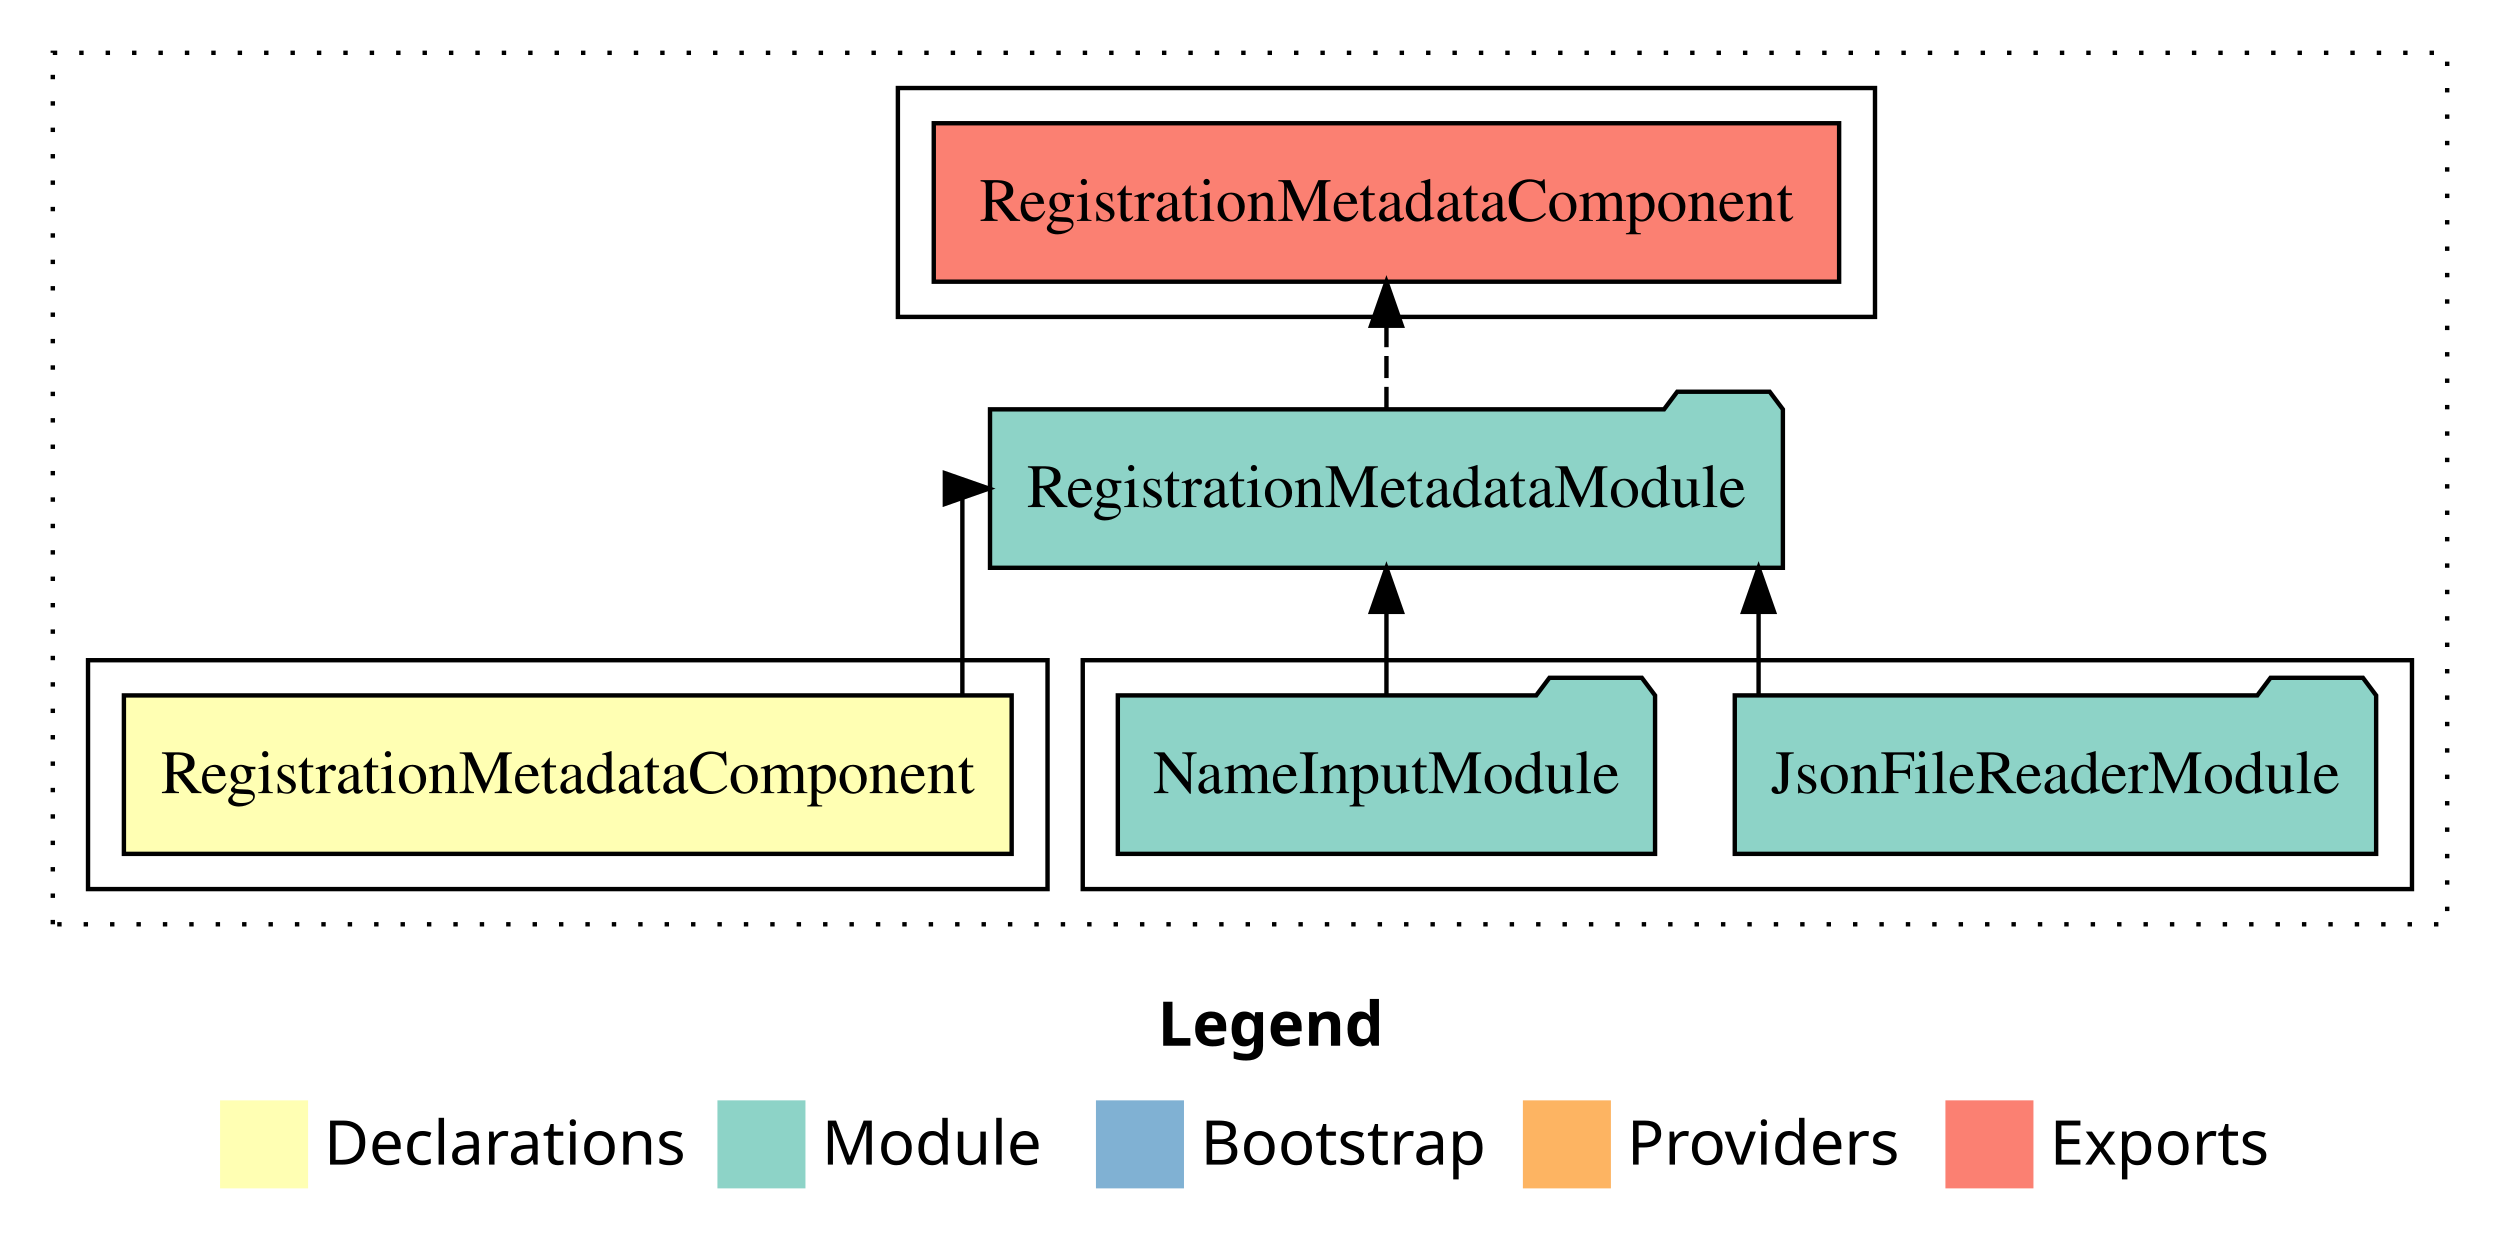
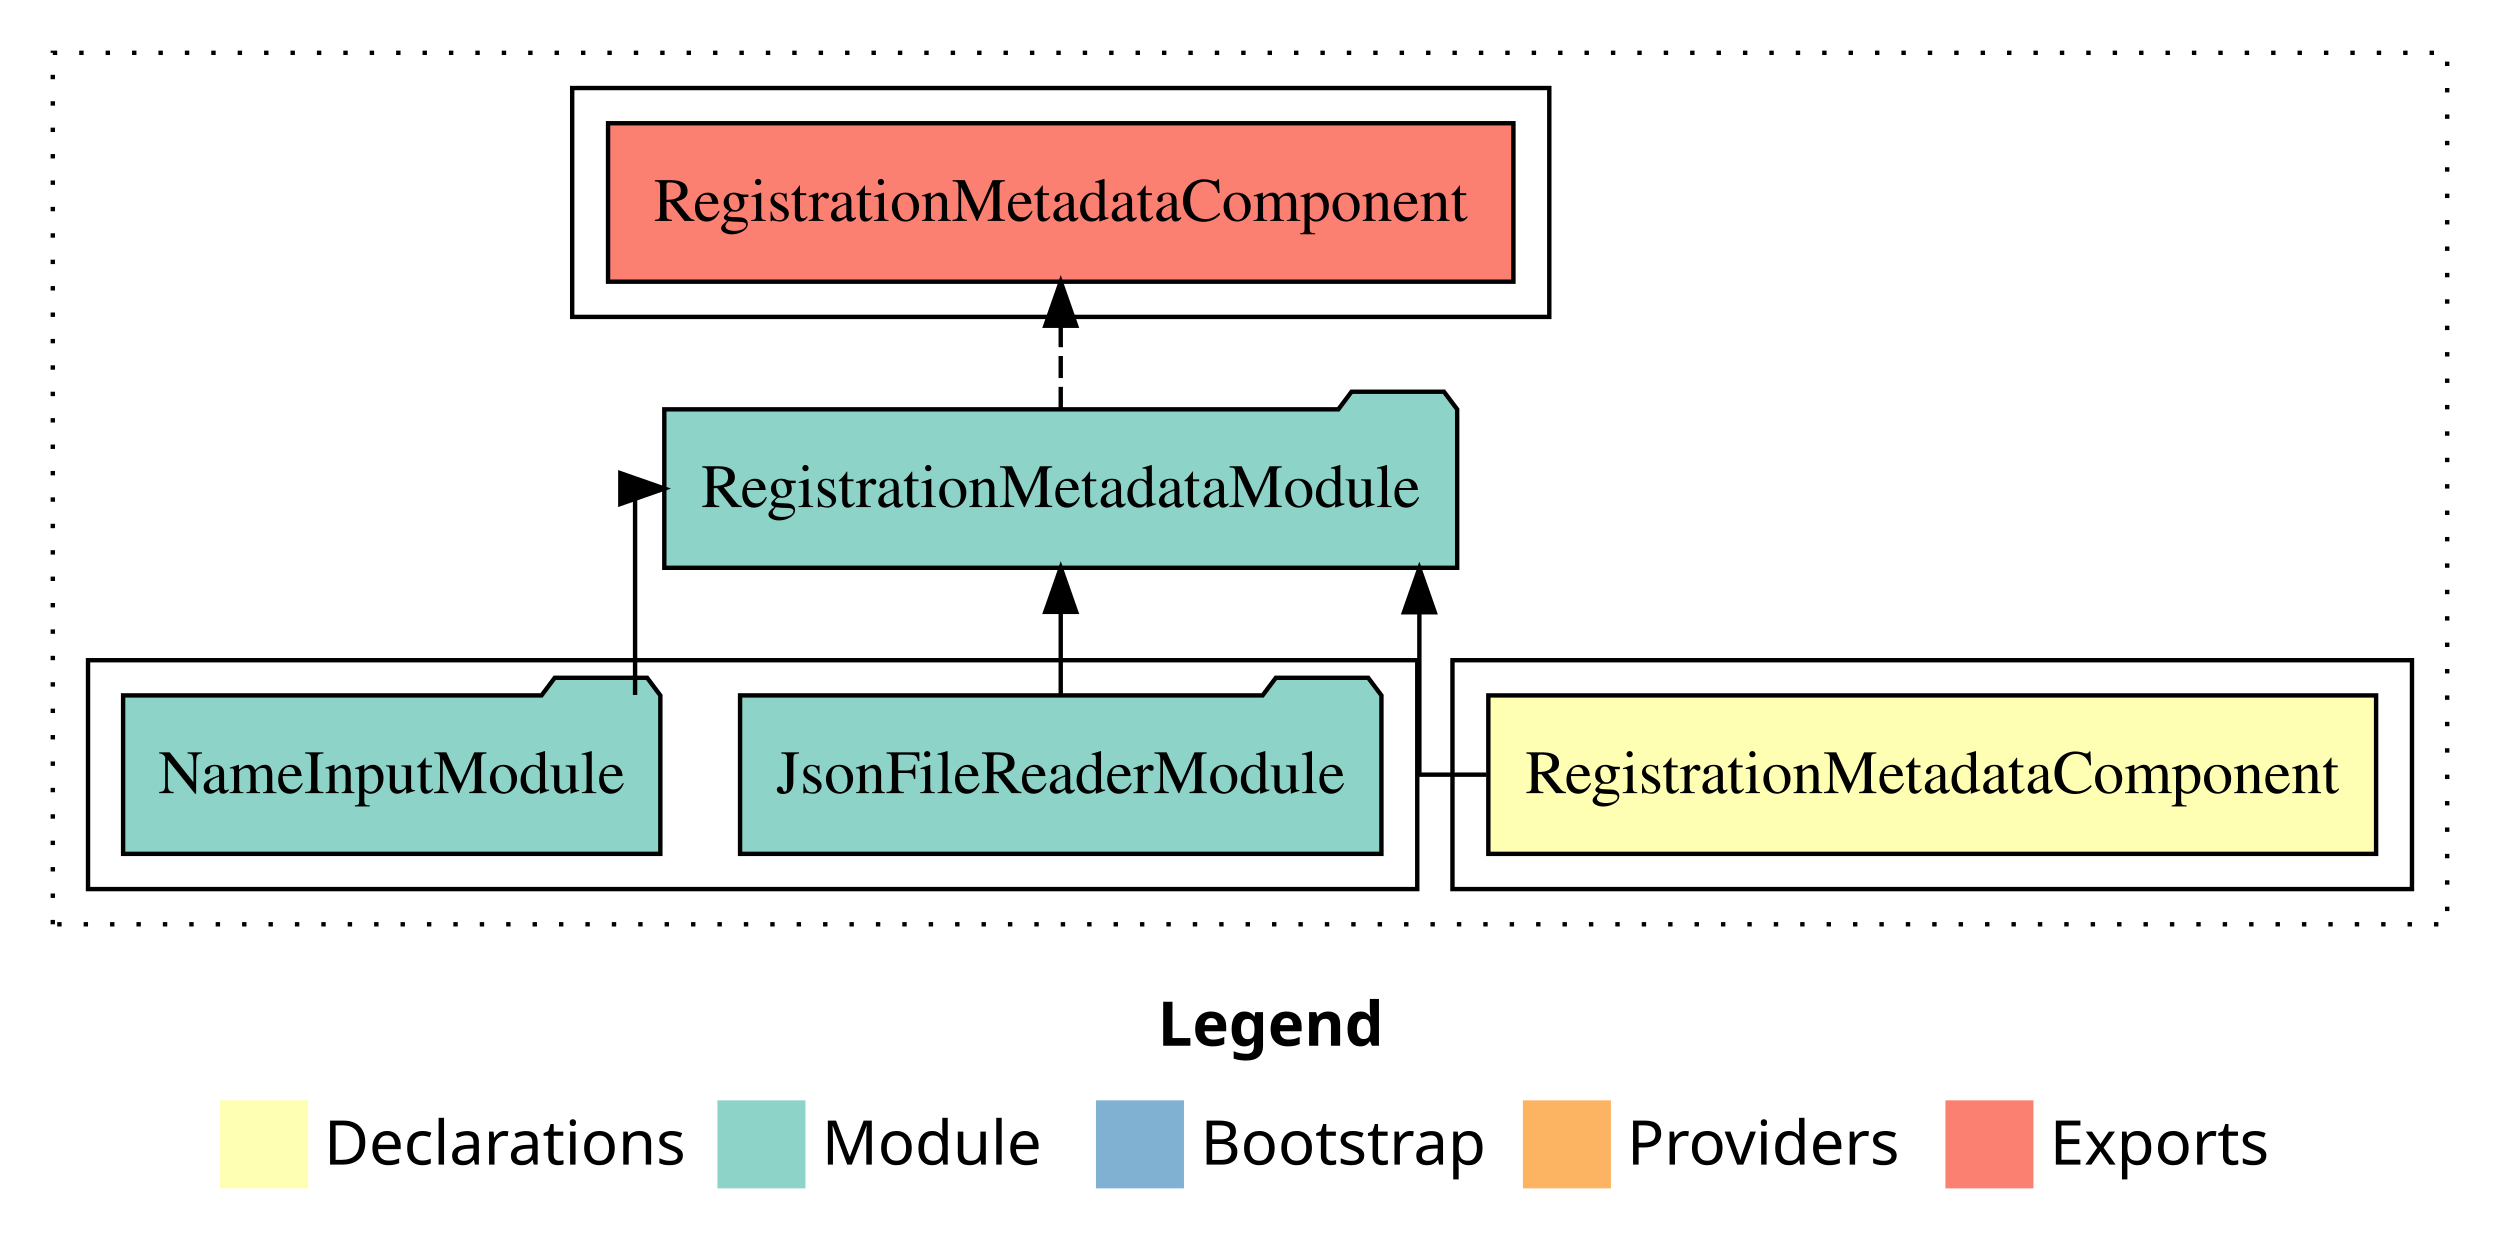
<svg xmlns="http://www.w3.org/2000/svg" width="568pt" height="284pt" viewBox="0.00 0.00 568.00 284.00">
  <g id="graph0" class="graph" transform="scale(1 1) rotate(0) translate(4 280)">
    <polygon fill="white" stroke="transparent" points="-4,4 -4,-280 564,-280 564,4 -4,4" />
    <text text-anchor="start" x="259.01" y="-42.4" font-family="Times-12" font-weight="bold" font-size="14.00">Legend</text>
    <polygon fill="#ffffb3" stroke="transparent" points="46,-10 46,-30 66,-30 66,-10 46,-10" />
    <text text-anchor="start" x="69.63" y="-15.4" font-family="Times-12" font-size="14.00">  Declarations</text>
    <polygon fill="#8dd3c7" stroke="transparent" points="159,-10 159,-30 179,-30 179,-10 159,-10" />
    <text text-anchor="start" x="182.73" y="-15.4" font-family="Times-12" font-size="14.00">  Module</text>
    <polygon fill="#80b1d3" stroke="transparent" points="245,-10 245,-30 265,-30 265,-10 245,-10" />
    <text text-anchor="start" x="268.78" y="-15.4" font-family="Times-12" font-size="14.00">  Bootstrap</text>
    <polygon fill="#fdb462" stroke="transparent" points="342,-10 342,-30 362,-30 362,-10 342,-10" />
    <text text-anchor="start" x="365.67" y="-15.4" font-family="Times-12" font-size="14.00">  Providers</text>
    <polygon fill="#fb8072" stroke="transparent" points="438,-10 438,-30 458,-30 458,-10 438,-10" />
    <text text-anchor="start" x="461.73" y="-15.4" font-family="Times-12" font-size="14.00">  Exports</text>
    <g id="clust1" class="cluster">
      <polygon fill="none" stroke="black" stroke-dasharray="1,5" points="8,-70 8,-268 552,-268 552,-70 8,-70" />
    </g>
+     <g id="clust2" class="cluster">
+       <polygon fill="none" stroke="black" points="326,-78 326,-130 544,-130 544,-78 326,-78" />
+     </g>
    <g id="clust5" class="cluster">
-       <polygon fill="none" stroke="black" points="200,-208 200,-260 422,-260 422,-208 200,-208" />
+       <polygon fill="none" stroke="black" points="126,-208 126,-260 348,-260 348,-208 126,-208" />
    </g>
    <g id="clust4" class="cluster">
-       <polygon fill="none" stroke="black" points="242,-78 242,-130 544,-130 544,-78 242,-78" />
-     </g>
-     <g id="clust2" class="cluster">
-       <polygon fill="none" stroke="black" points="16,-78 16,-130 234,-130 234,-78 16,-78" />
+       <polygon fill="none" stroke="black" points="16,-78 16,-130 318,-130 318,-78 16,-78" />
    </g>
    <g id="node1" class="node">
-       <polygon fill="#ffffb3" stroke="black" points="225.85,-122 24.15,-122 24.15,-86 225.85,-86 225.85,-122" />
-       <text text-anchor="middle" x="125" y="-99.8" font-family="Times,serif" font-size="14.00">RegistrationMetadataComponent</text>
+       <polygon fill="#ffffb3" stroke="black" points="535.85,-122 334.15,-122 334.15,-86 535.85,-86 535.85,-122" />
+       <text text-anchor="middle" x="435" y="-99.8" font-family="Times,serif" font-size="14.00">RegistrationMetadataComponent</text>
    </g>
    <g id="node2" class="node">
-       <polygon fill="#8dd3c7" stroke="black" points="401.07,-187 398.07,-191 377.07,-191 374.07,-187 220.93,-187 220.93,-151 401.07,-151 401.07,-187" />
-       <text text-anchor="middle" x="311" y="-164.8" font-family="Times,serif" font-size="14.00">RegistrationMetadataModule</text>
+       <polygon fill="#8dd3c7" stroke="black" points="327.07,-187 324.07,-191 303.07,-191 300.07,-187 146.93,-187 146.93,-151 327.07,-151 327.07,-187" />
+       <text text-anchor="middle" x="237" y="-164.8" font-family="Times,serif" font-size="14.00">RegistrationMetadataModule</text>
    </g>
    <g id="edge1" class="edge">
-       <path fill="none" stroke="black" d="M214.65,-122.11C214.65,-141.34 214.65,-169 214.65,-169 214.65,-169 215.25,-169 215.25,-169" />
-       <polygon fill="black" stroke="black" points="210.67,-172.5 220.67,-169 210.67,-165.5 210.67,-172.5" />
+       <path fill="none" stroke="black" d="M333.71,-104C324.46,-104 318.48,-104 318.48,-104 318.48,-104 318.48,-140.89 318.48,-140.89" />
+       <polygon fill="black" stroke="black" points="314.98,-140.89 318.48,-150.89 321.98,-140.89 314.98,-140.89" />
    </g>
    <g id="node5" class="node">
-       <polygon fill="#fb8072" stroke="black" points="413.85,-252 208.15,-252 208.15,-216 413.85,-216 413.85,-252" />
-       <text text-anchor="middle" x="311" y="-229.8" font-family="Times,serif" font-size="14.00">RegistrationMetadataComponent </text>
+       <polygon fill="#fb8072" stroke="black" points="339.85,-252 134.15,-252 134.15,-216 339.85,-216 339.85,-252" />
+       <text text-anchor="middle" x="237" y="-229.8" font-family="Times,serif" font-size="14.00">RegistrationMetadataComponent </text>
    </g>
    <g id="edge4" class="edge">
-       <path fill="none" stroke="black" stroke-dasharray="5,2" d="M311,-187.11C311,-187.11 311,-205.99 311,-205.99" />
-       <polygon fill="black" stroke="black" points="307.5,-205.99 311,-215.99 314.5,-205.99 307.5,-205.99" />
+       <path fill="none" stroke="black" stroke-dasharray="5,2" d="M237,-187.11C237,-187.11 237,-205.99 237,-205.99" />
+       <polygon fill="black" stroke="black" points="233.5,-205.99 237,-215.99 240.5,-205.99 233.5,-205.99" />
    </g>
    <g id="node3" class="node">
-       <polygon fill="#8dd3c7" stroke="black" points="535.86,-122 532.86,-126 511.86,-126 508.86,-122 390.14,-122 390.14,-86 535.86,-86 535.86,-122" />
-       <text text-anchor="middle" x="463" y="-99.8" font-family="Times,serif" font-size="14.00">JsonFileReaderModule</text>
+       <polygon fill="#8dd3c7" stroke="black" points="309.86,-122 306.86,-126 285.86,-126 282.86,-122 164.14,-122 164.14,-86 309.86,-86 309.86,-122" />
+       <text text-anchor="middle" x="237" y="-99.8" font-family="Times,serif" font-size="14.00">JsonFileReaderModule</text>
    </g>
    <g id="edge2" class="edge">
-       <path fill="none" stroke="black" d="M395.55,-122.11C395.55,-122.11 395.55,-140.99 395.55,-140.99" />
-       <polygon fill="black" stroke="black" points="392.05,-140.99 395.55,-150.99 399.05,-140.99 392.05,-140.99" />
+       <path fill="none" stroke="black" d="M237,-122.11C237,-122.11 237,-140.99 237,-140.99" />
+       <polygon fill="black" stroke="black" points="233.5,-140.99 237,-150.99 240.5,-140.99 233.5,-140.99" />
    </g>
    <g id="node4" class="node">
-       <polygon fill="#8dd3c7" stroke="black" points="372.03,-122 369.03,-126 348.03,-126 345.03,-122 249.97,-122 249.97,-86 372.03,-86 372.03,-122" />
-       <text text-anchor="middle" x="311" y="-99.8" font-family="Times,serif" font-size="14.00">NameInputModule</text>
+       <polygon fill="#8dd3c7" stroke="black" points="146.03,-122 143.03,-126 122.03,-126 119.03,-122 23.97,-122 23.97,-86 146.03,-86 146.03,-122" />
+       <text text-anchor="middle" x="85" y="-99.8" font-family="Times,serif" font-size="14.00">NameInputModule</text>
    </g>
    <g id="edge3" class="edge">
-       <path fill="none" stroke="black" d="M311,-122.11C311,-122.11 311,-140.99 311,-140.99" />
-       <polygon fill="black" stroke="black" points="307.5,-140.99 311,-150.99 314.5,-140.99 307.5,-140.99" />
+       <path fill="none" stroke="black" d="M140.29,-122.11C140.29,-141.34 140.29,-169 140.29,-169 140.29,-169 140.96,-169 140.96,-169" />
+       <polygon fill="black" stroke="black" points="136.94,-172.5 146.94,-169 136.94,-165.5 136.94,-172.5" />
    </g>
  </g>
</svg>
